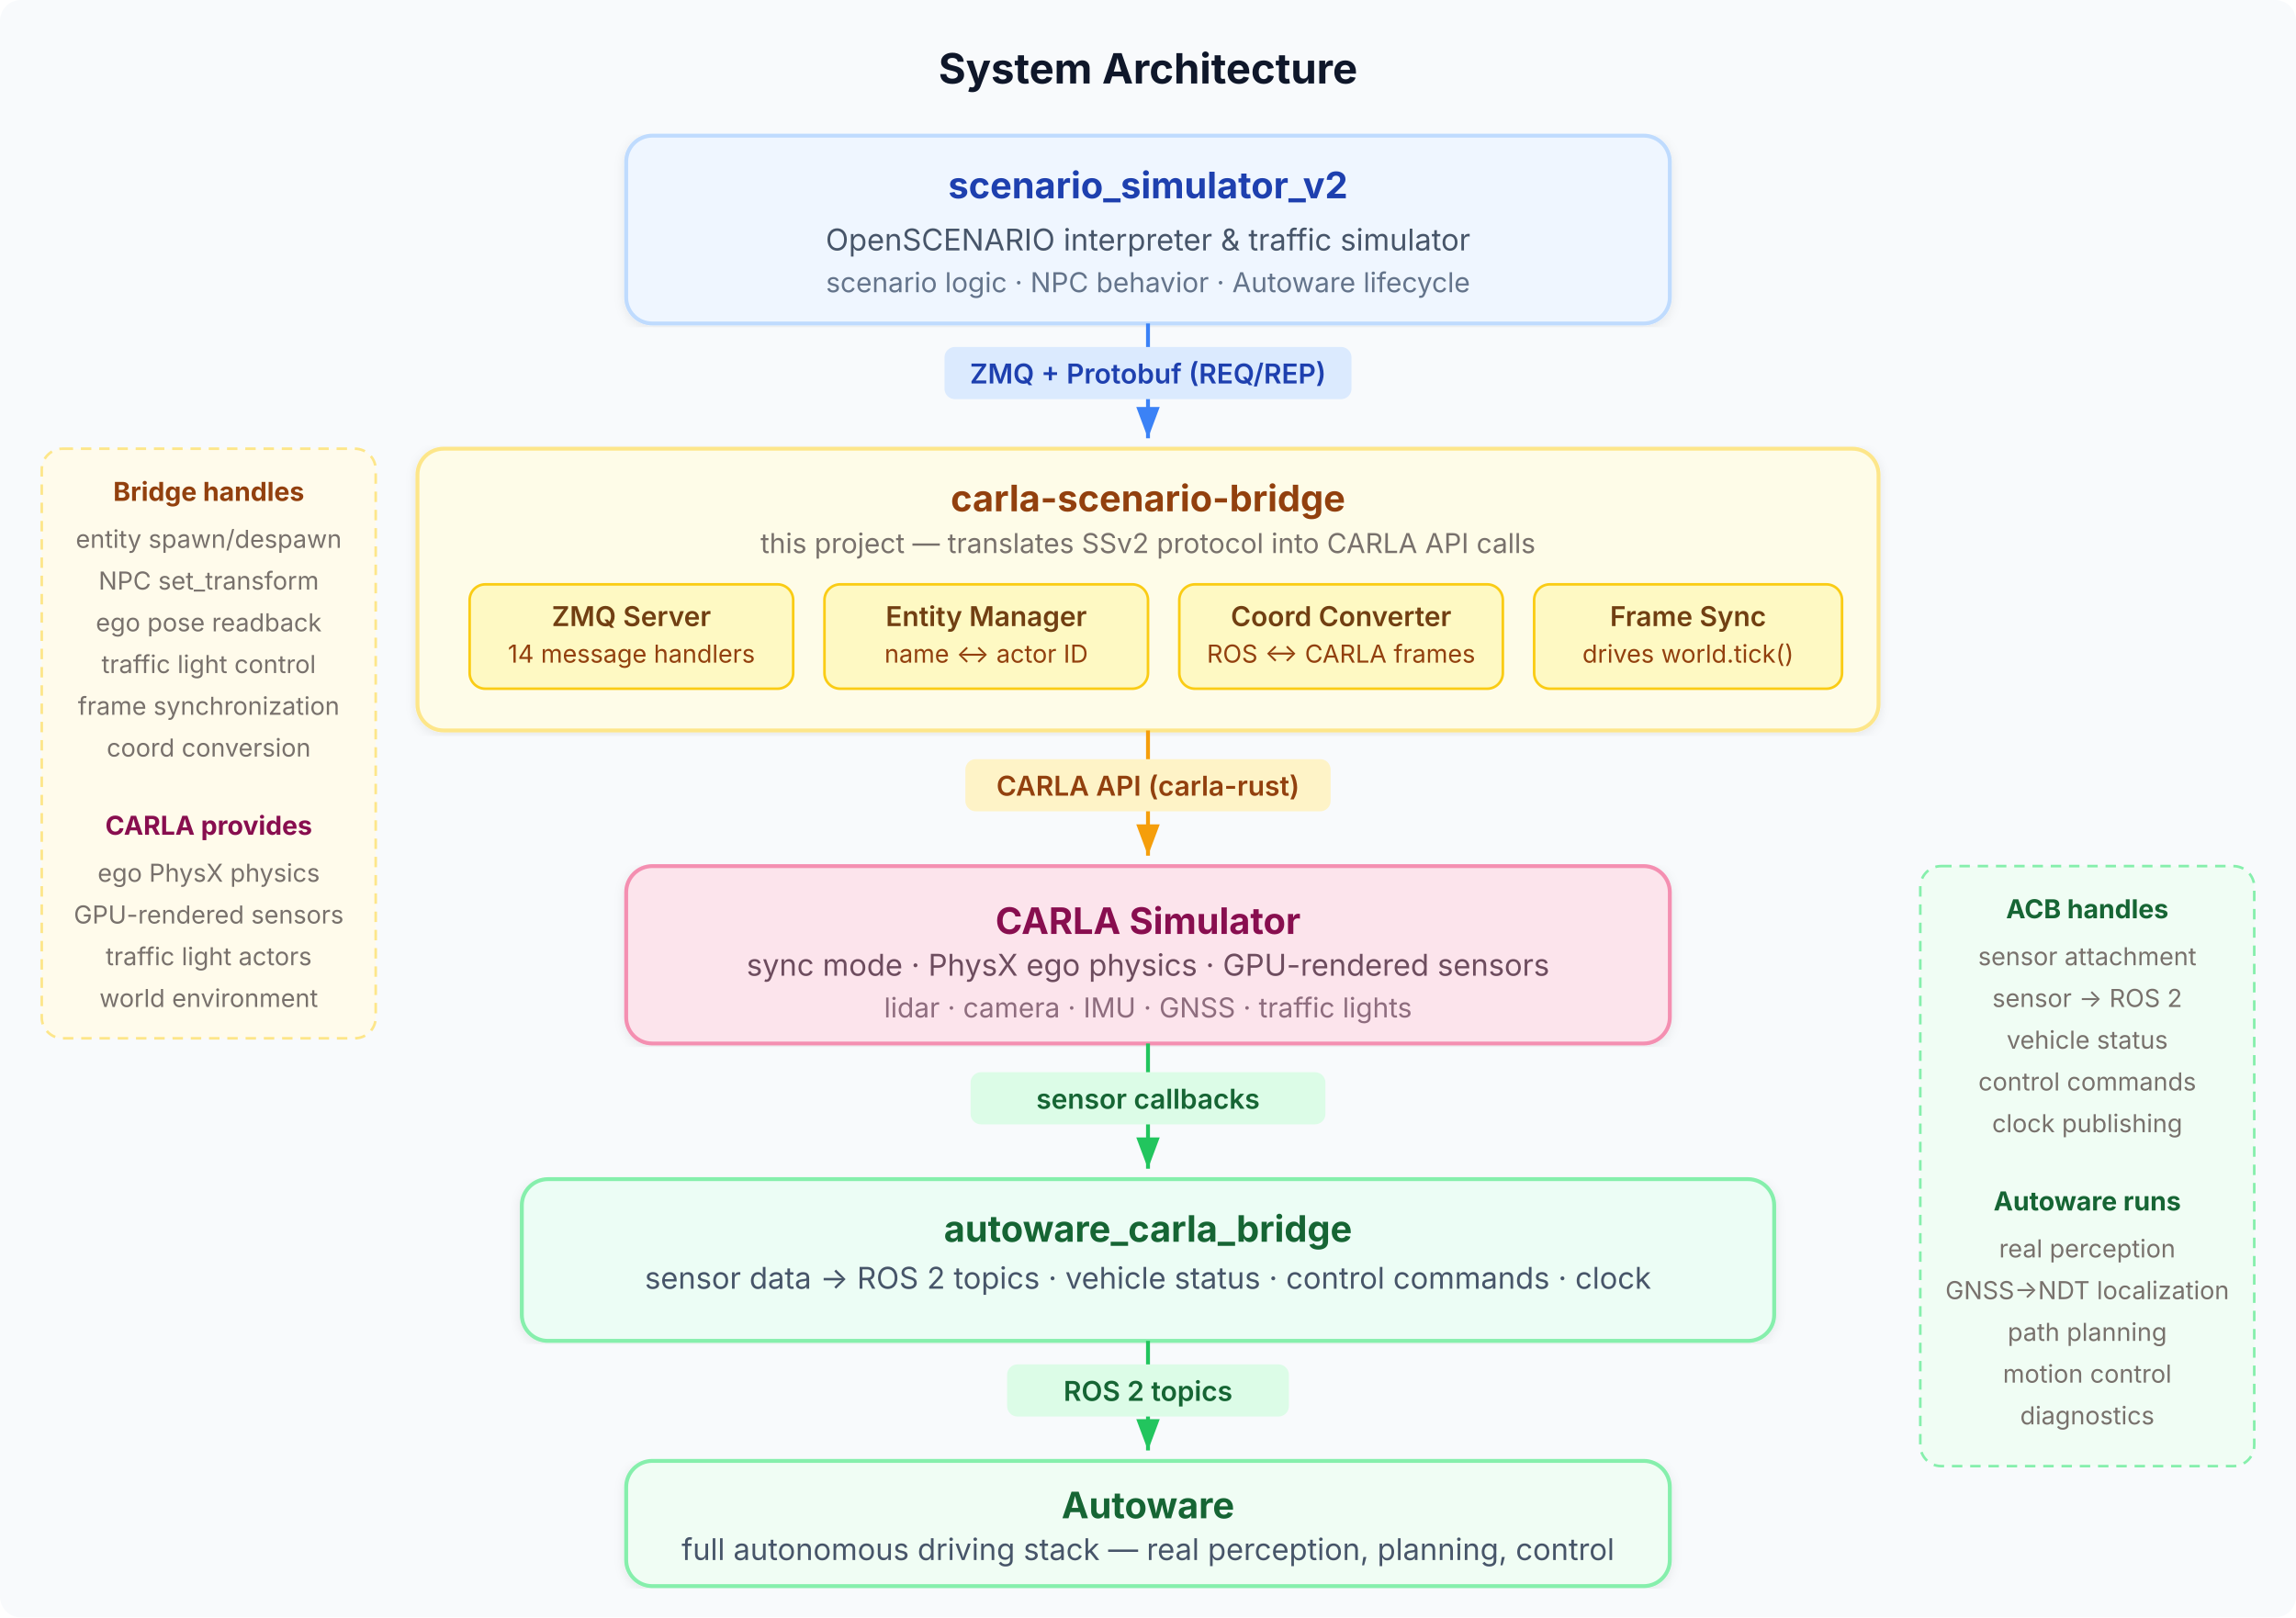
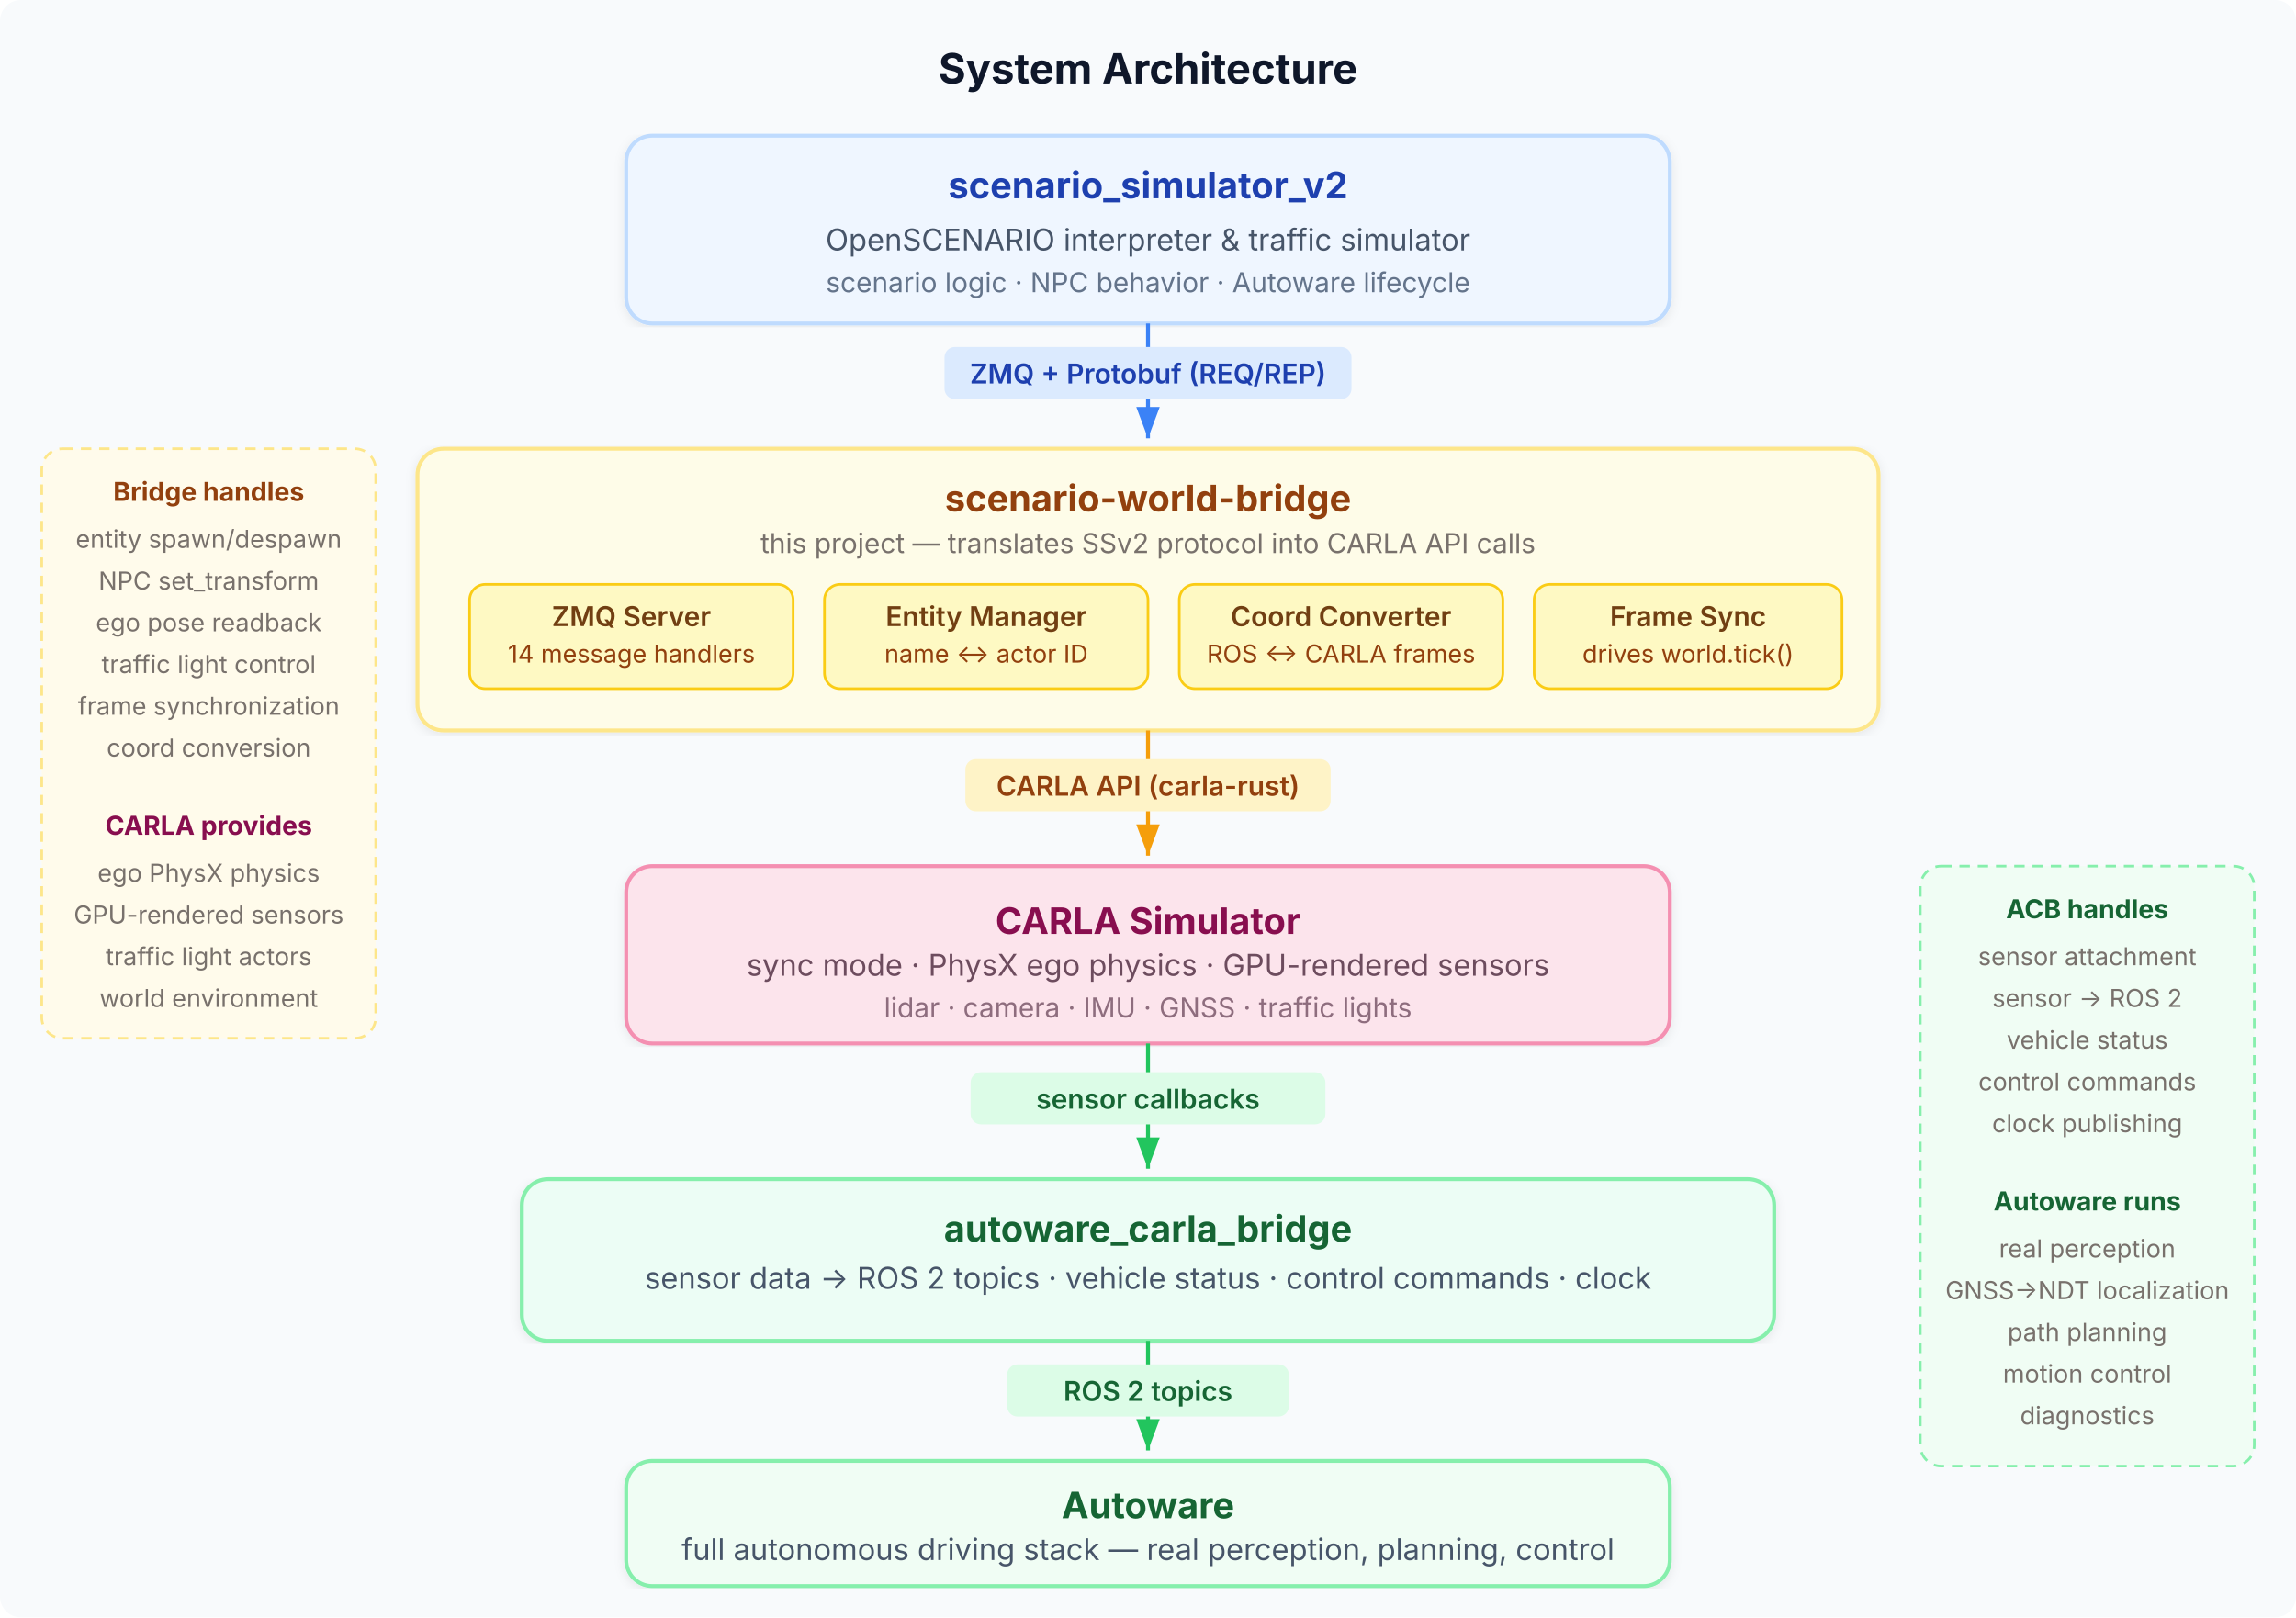
<svg xmlns="http://www.w3.org/2000/svg" viewBox="0 0 880 620" font-family="Inter, -apple-system, system-ui, sans-serif" font-size="13">
  <defs>
    <marker id="arrow" markerWidth="8" markerHeight="6" refX="8" refY="3" orient="auto">
      <path d="M0,0 L8,3 L0,6" fill="#64748b" />
    </marker>
    <marker id="arrow-blue" markerWidth="8" markerHeight="6" refX="8" refY="3" orient="auto">
      <path d="M0,0 L8,3 L0,6" fill="#3b82f6" />
    </marker>
    <marker id="arrow-green" markerWidth="8" markerHeight="6" refX="8" refY="3" orient="auto">
      <path d="M0,0 L8,3 L0,6" fill="#22c55e" />
    </marker>
    <marker id="arrow-amber" markerWidth="8" markerHeight="6" refX="8" refY="3" orient="auto">
      <path d="M0,0 L8,3 L0,6" fill="#f59e0b" />
    </marker>
    <filter id="shadow" x="-2%" y="-2%" width="104%" height="104%">
      <feDropShadow dx="0" dy="1" stdDeviation="2" flood-opacity="0.08" />
    </filter>
  </defs>
  <rect width="880" height="620" rx="8" fill="#f8fafc" />
  <text x="440" y="32" text-anchor="middle" font-size="16" font-weight="700" fill="#0f172a">System Architecture</text>
  <g filter="url(#shadow)">
    <rect x="240" y="52" width="400" height="72" rx="10" fill="#eff6ff" stroke="#bfdbfe" stroke-width="1.5" />
  </g>
  <text x="440" y="76" text-anchor="middle" font-weight="700" fill="#1e40af" font-size="14">scenario_simulator_v2</text>
  <text x="440" y="96" text-anchor="middle" fill="#475569" font-size="11.5">OpenSCENARIO interpreter &amp; traffic simulator</text>
  <text x="440" y="112" text-anchor="middle" fill="#64748b" font-size="10.5">scenario logic · NPC behavior · Autoware lifecycle</text>
  <line x1="440" y1="124" x2="440" y2="168" stroke="#3b82f6" stroke-width="1.5" marker-end="url(#arrow-blue)" />
  <rect x="362" y="133" width="156" height="20" rx="4" fill="#dbeafe" />
  <text x="440" y="147" text-anchor="middle" fill="#1e40af" font-size="10.5" font-weight="600">ZMQ + Protobuf (REQ/REP)</text>
  <g filter="url(#shadow)">
    <rect x="160" y="172" width="560" height="108" rx="10" fill="#fefce8" stroke="#fde68a" stroke-width="1.5" />
  </g>
-   <text x="440" y="196" text-anchor="middle" font-weight="700" fill="#92400e" font-size="14">carla-scenario-bridge</text>
+   <text x="440" y="196" text-anchor="middle" font-weight="700" fill="#92400e" font-size="14">scenario-world-bridge</text>
  <text x="440" y="212" text-anchor="middle" fill="#78716c" font-size="10.5">this project — translates SSv2 protocol into CARLA API calls</text>
  <rect x="180" y="224" width="124" height="40" rx="6" fill="#fef9c3" stroke="#facc15" stroke-width="1" />
  <text x="242" y="240" text-anchor="middle" fill="#713f12" font-size="10.5" font-weight="600">ZMQ Server</text>
  <text x="242" y="254" text-anchor="middle" fill="#92400e" font-size="9.5">14 message handlers</text>
  <rect x="316" y="224" width="124" height="40" rx="6" fill="#fef9c3" stroke="#facc15" stroke-width="1" />
  <text x="378" y="240" text-anchor="middle" fill="#713f12" font-size="10.5" font-weight="600">Entity Manager</text>
  <text x="378" y="254" text-anchor="middle" fill="#92400e" font-size="9.5">name ↔ actor ID</text>
  <rect x="452" y="224" width="124" height="40" rx="6" fill="#fef9c3" stroke="#facc15" stroke-width="1" />
  <text x="514" y="240" text-anchor="middle" fill="#713f12" font-size="10.5" font-weight="600">Coord Converter</text>
  <text x="514" y="254" text-anchor="middle" fill="#92400e" font-size="9.5">ROS ↔ CARLA frames</text>
  <rect x="588" y="224" width="118" height="40" rx="6" fill="#fef9c3" stroke="#facc15" stroke-width="1" />
  <text x="647" y="240" text-anchor="middle" fill="#713f12" font-size="10.5" font-weight="600">Frame Sync</text>
  <text x="647" y="254" text-anchor="middle" fill="#92400e" font-size="9.5">drives world.tick()</text>
  <line x1="440" y1="280" x2="440" y2="328" stroke="#f59e0b" stroke-width="1.5" marker-end="url(#arrow-amber)" />
  <rect x="370" y="291" width="140" height="20" rx="4" fill="#fef3c7" />
  <text x="440" y="305" text-anchor="middle" fill="#92400e" font-size="10.5" font-weight="600">CARLA API (carla-rust)</text>
  <g filter="url(#shadow)">
    <rect x="240" y="332" width="400" height="68" rx="10" fill="#fce4ec" stroke="#f48fb1" stroke-width="1.5" />
  </g>
  <text x="440" y="358" text-anchor="middle" font-weight="700" fill="#880e4f" font-size="14">CARLA Simulator</text>
  <text x="440" y="374" text-anchor="middle" fill="#6d4c5e" font-size="11.5">sync mode · PhysX ego physics · GPU-rendered sensors</text>
  <text x="440" y="390" text-anchor="middle" fill="#8e6d7e" font-size="10.5">lidar · camera · IMU · GNSS · traffic lights</text>
  <line x1="440" y1="400" x2="440" y2="448" stroke="#22c55e" stroke-width="1.5" marker-end="url(#arrow-green)" />
  <rect x="372" y="411" width="136" height="20" rx="4" fill="#dcfce7" />
  <text x="440" y="425" text-anchor="middle" fill="#166534" font-size="10.5" font-weight="600">sensor callbacks</text>
  <g filter="url(#shadow)">
    <rect x="200" y="452" width="480" height="62" rx="10" fill="#ecfdf5" stroke="#86efac" stroke-width="1.5" />
  </g>
  <text x="440" y="476" text-anchor="middle" font-weight="700" fill="#166534" font-size="14">autoware_carla_bridge</text>
  <text x="440" y="494" text-anchor="middle" fill="#475569" font-size="11.5">sensor data → ROS 2 topics · vehicle status · control commands · clock</text>
  <line x1="440" y1="514" x2="440" y2="556" stroke="#22c55e" stroke-width="1.5" marker-end="url(#arrow-green)" />
  <rect x="386" y="523" width="108" height="20" rx="4" fill="#dcfce7" />
  <text x="440" y="537" text-anchor="middle" fill="#166534" font-size="10.5" font-weight="600">ROS 2 topics</text>
  <g filter="url(#shadow)">
    <rect x="240" y="560" width="400" height="48" rx="10" fill="#f0fdf4" stroke="#86efac" stroke-width="1.5" />
  </g>
  <text x="440" y="582" text-anchor="middle" font-weight="700" fill="#166534" font-size="14">Autoware</text>
  <text x="440" y="598" text-anchor="middle" fill="#475569" font-size="11.5">full autonomous driving stack — real perception, planning, control</text>
  <rect x="16" y="172" width="128" height="226" rx="8" fill="#fffbeb" stroke="#fde68a" stroke-width="1" stroke-dasharray="4,3" />
  <text x="80" y="192" text-anchor="middle" font-size="10" font-weight="700" fill="#92400e">Bridge handles</text>
  <text x="80" y="210" text-anchor="middle" font-size="9.5" fill="#78716c">entity spawn/despawn</text>
  <text x="80" y="226" text-anchor="middle" font-size="9.5" fill="#78716c">NPC set_transform</text>
  <text x="80" y="242" text-anchor="middle" font-size="9.5" fill="#78716c">ego pose readback</text>
  <text x="80" y="258" text-anchor="middle" font-size="9.5" fill="#78716c">traffic light control</text>
  <text x="80" y="274" text-anchor="middle" font-size="9.5" fill="#78716c">frame synchronization</text>
  <text x="80" y="290" text-anchor="middle" font-size="9.5" fill="#78716c">coord conversion</text>
  <text x="80" y="320" text-anchor="middle" font-size="10" font-weight="700" fill="#880e4f">CARLA provides</text>
  <text x="80" y="338" text-anchor="middle" font-size="9.5" fill="#78716c">ego PhysX physics</text>
  <text x="80" y="354" text-anchor="middle" font-size="9.5" fill="#78716c">GPU-rendered sensors</text>
  <text x="80" y="370" text-anchor="middle" font-size="9.5" fill="#78716c">traffic light actors</text>
  <text x="80" y="386" text-anchor="middle" font-size="9.5" fill="#78716c">world environment</text>
  <rect x="736" y="332" width="128" height="230" rx="8" fill="#f0fdf4" stroke="#86efac" stroke-width="1" stroke-dasharray="4,3" />
  <text x="800" y="352" text-anchor="middle" font-size="10" font-weight="700" fill="#166534">ACB handles</text>
  <text x="800" y="370" text-anchor="middle" font-size="9.5" fill="#78716c">sensor attachment</text>
  <text x="800" y="386" text-anchor="middle" font-size="9.5" fill="#78716c">sensor → ROS 2</text>
  <text x="800" y="402" text-anchor="middle" font-size="9.5" fill="#78716c">vehicle status</text>
  <text x="800" y="418" text-anchor="middle" font-size="9.5" fill="#78716c">control commands</text>
  <text x="800" y="434" text-anchor="middle" font-size="9.5" fill="#78716c">clock publishing</text>
  <text x="800" y="464" text-anchor="middle" font-size="10" font-weight="700" fill="#166534">Autoware runs</text>
  <text x="800" y="482" text-anchor="middle" font-size="9.5" fill="#78716c">real perception</text>
  <text x="800" y="498" text-anchor="middle" font-size="9.5" fill="#78716c">GNSS→NDT localization</text>
  <text x="800" y="514" text-anchor="middle" font-size="9.5" fill="#78716c">path planning</text>
  <text x="800" y="530" text-anchor="middle" font-size="9.5" fill="#78716c">motion control</text>
  <text x="800" y="546" text-anchor="middle" font-size="9.5" fill="#78716c">diagnostics</text>
</svg>
